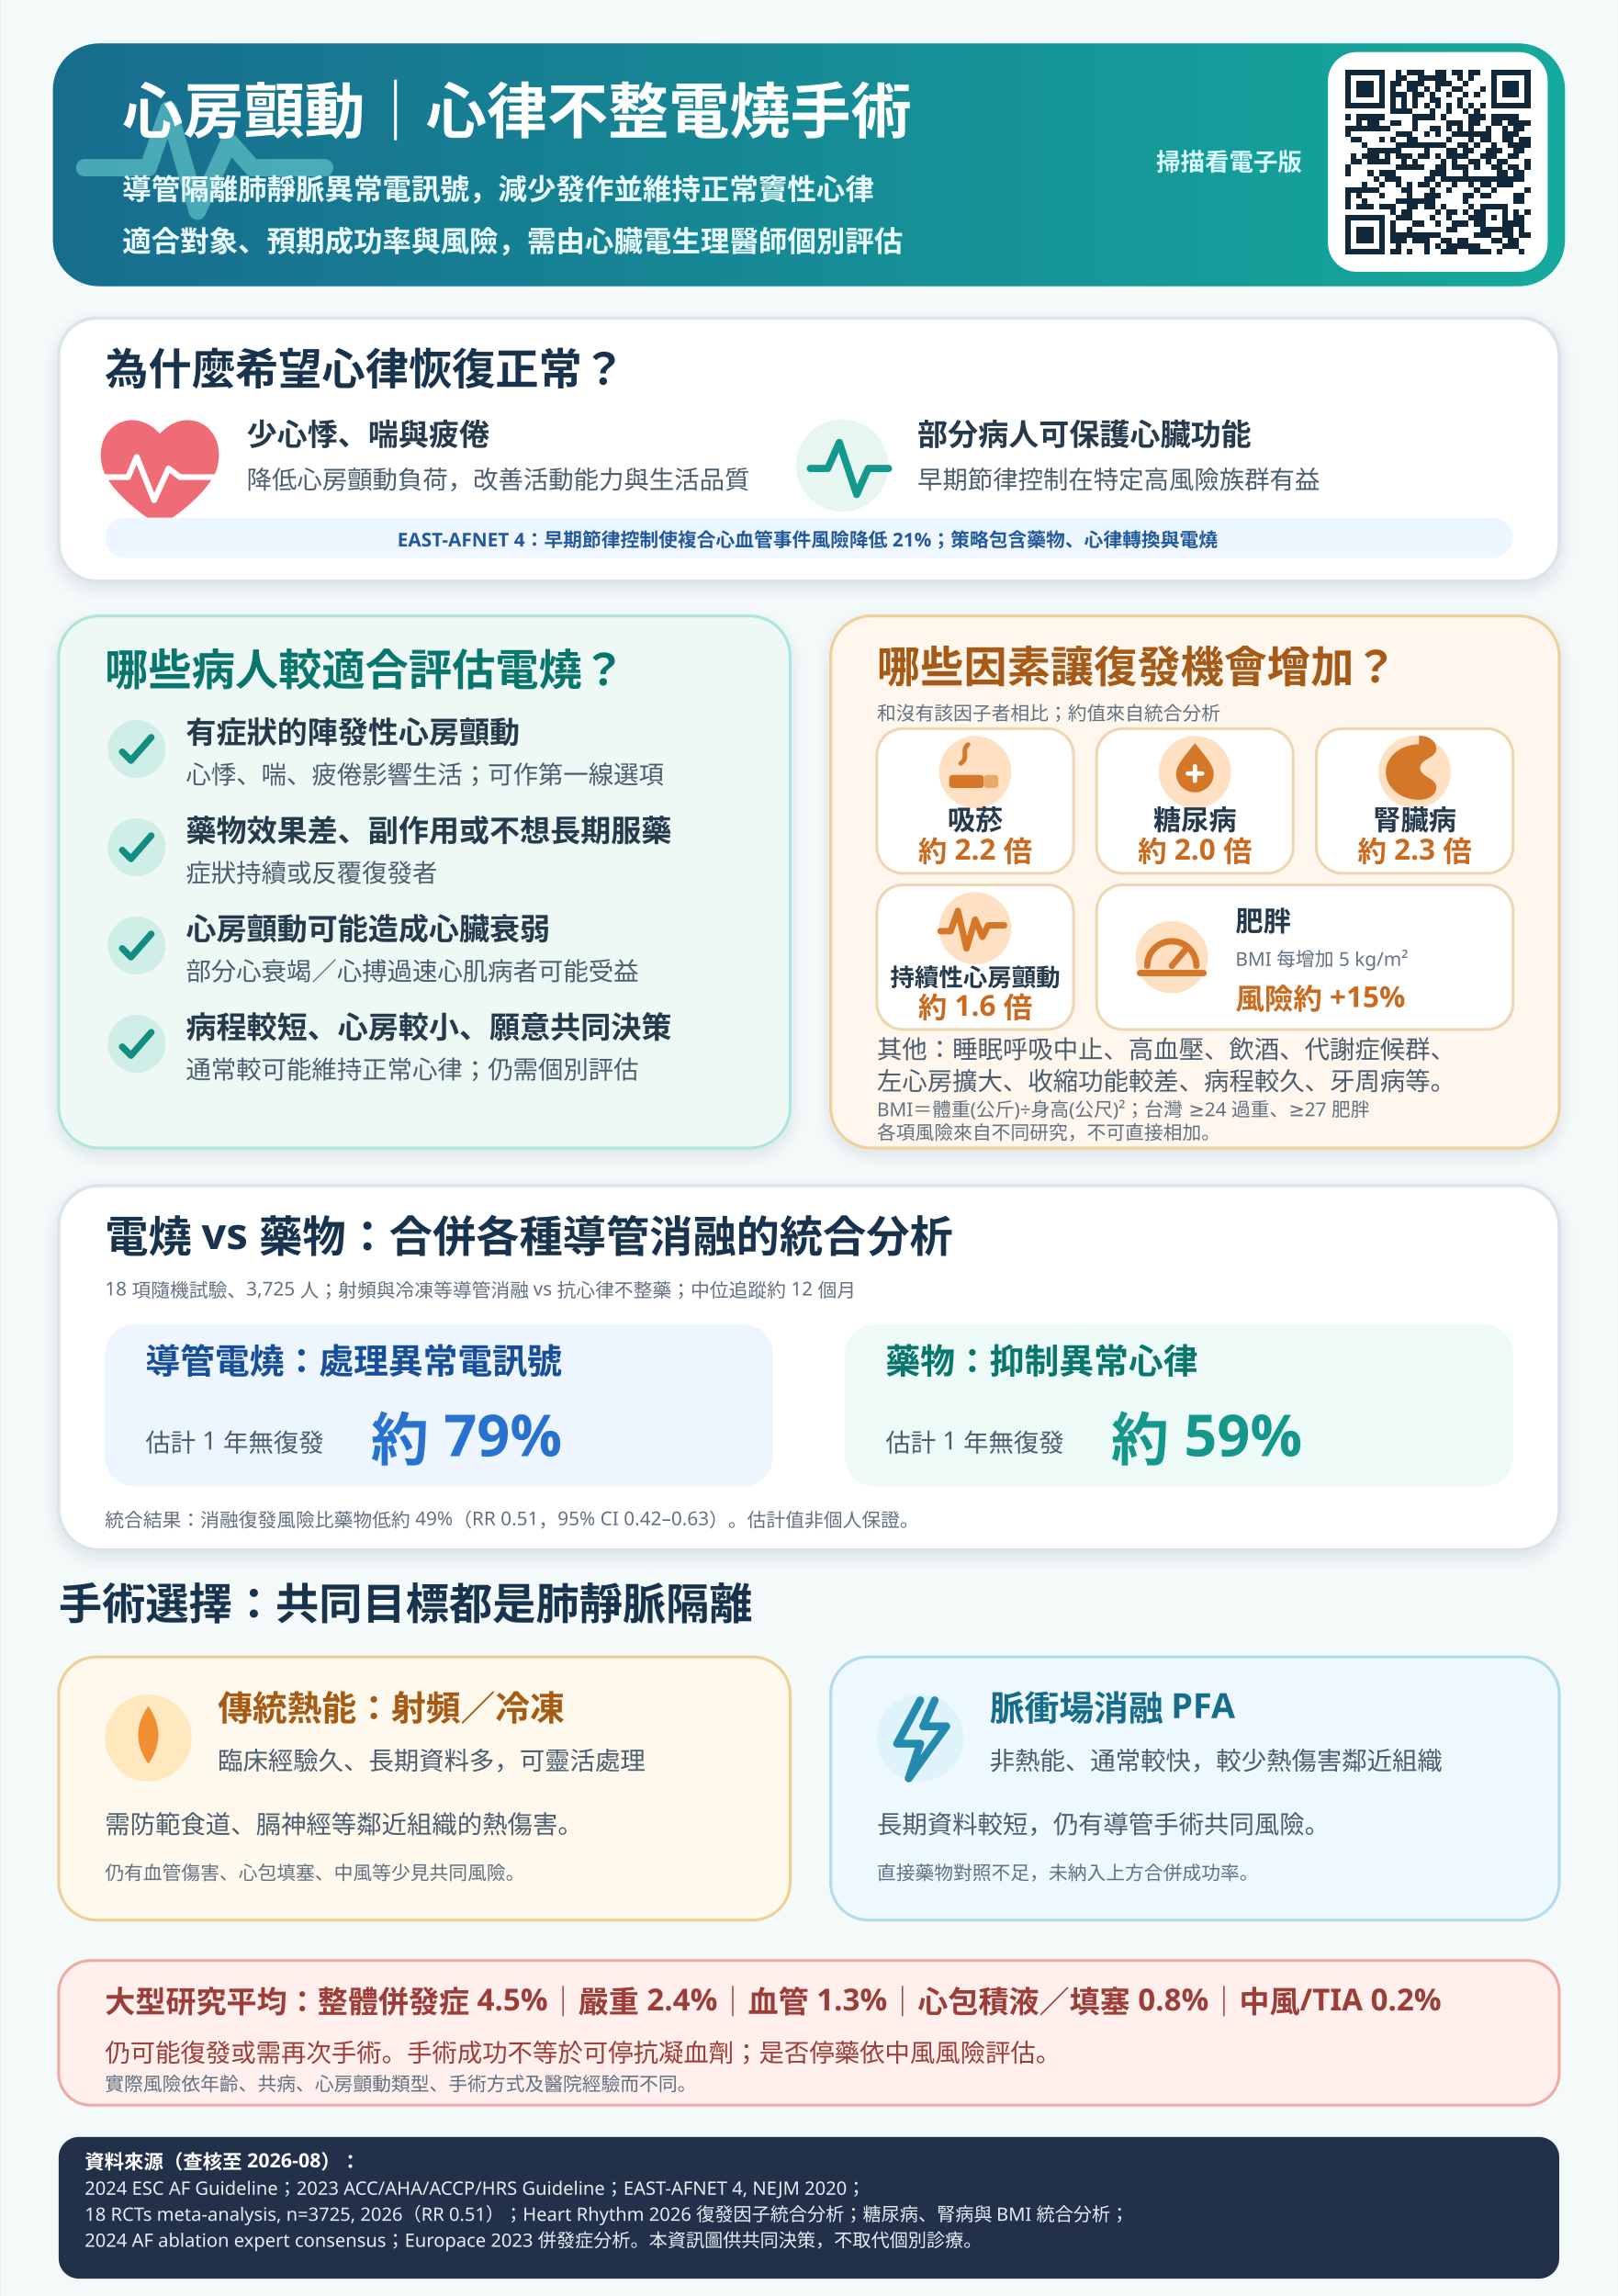
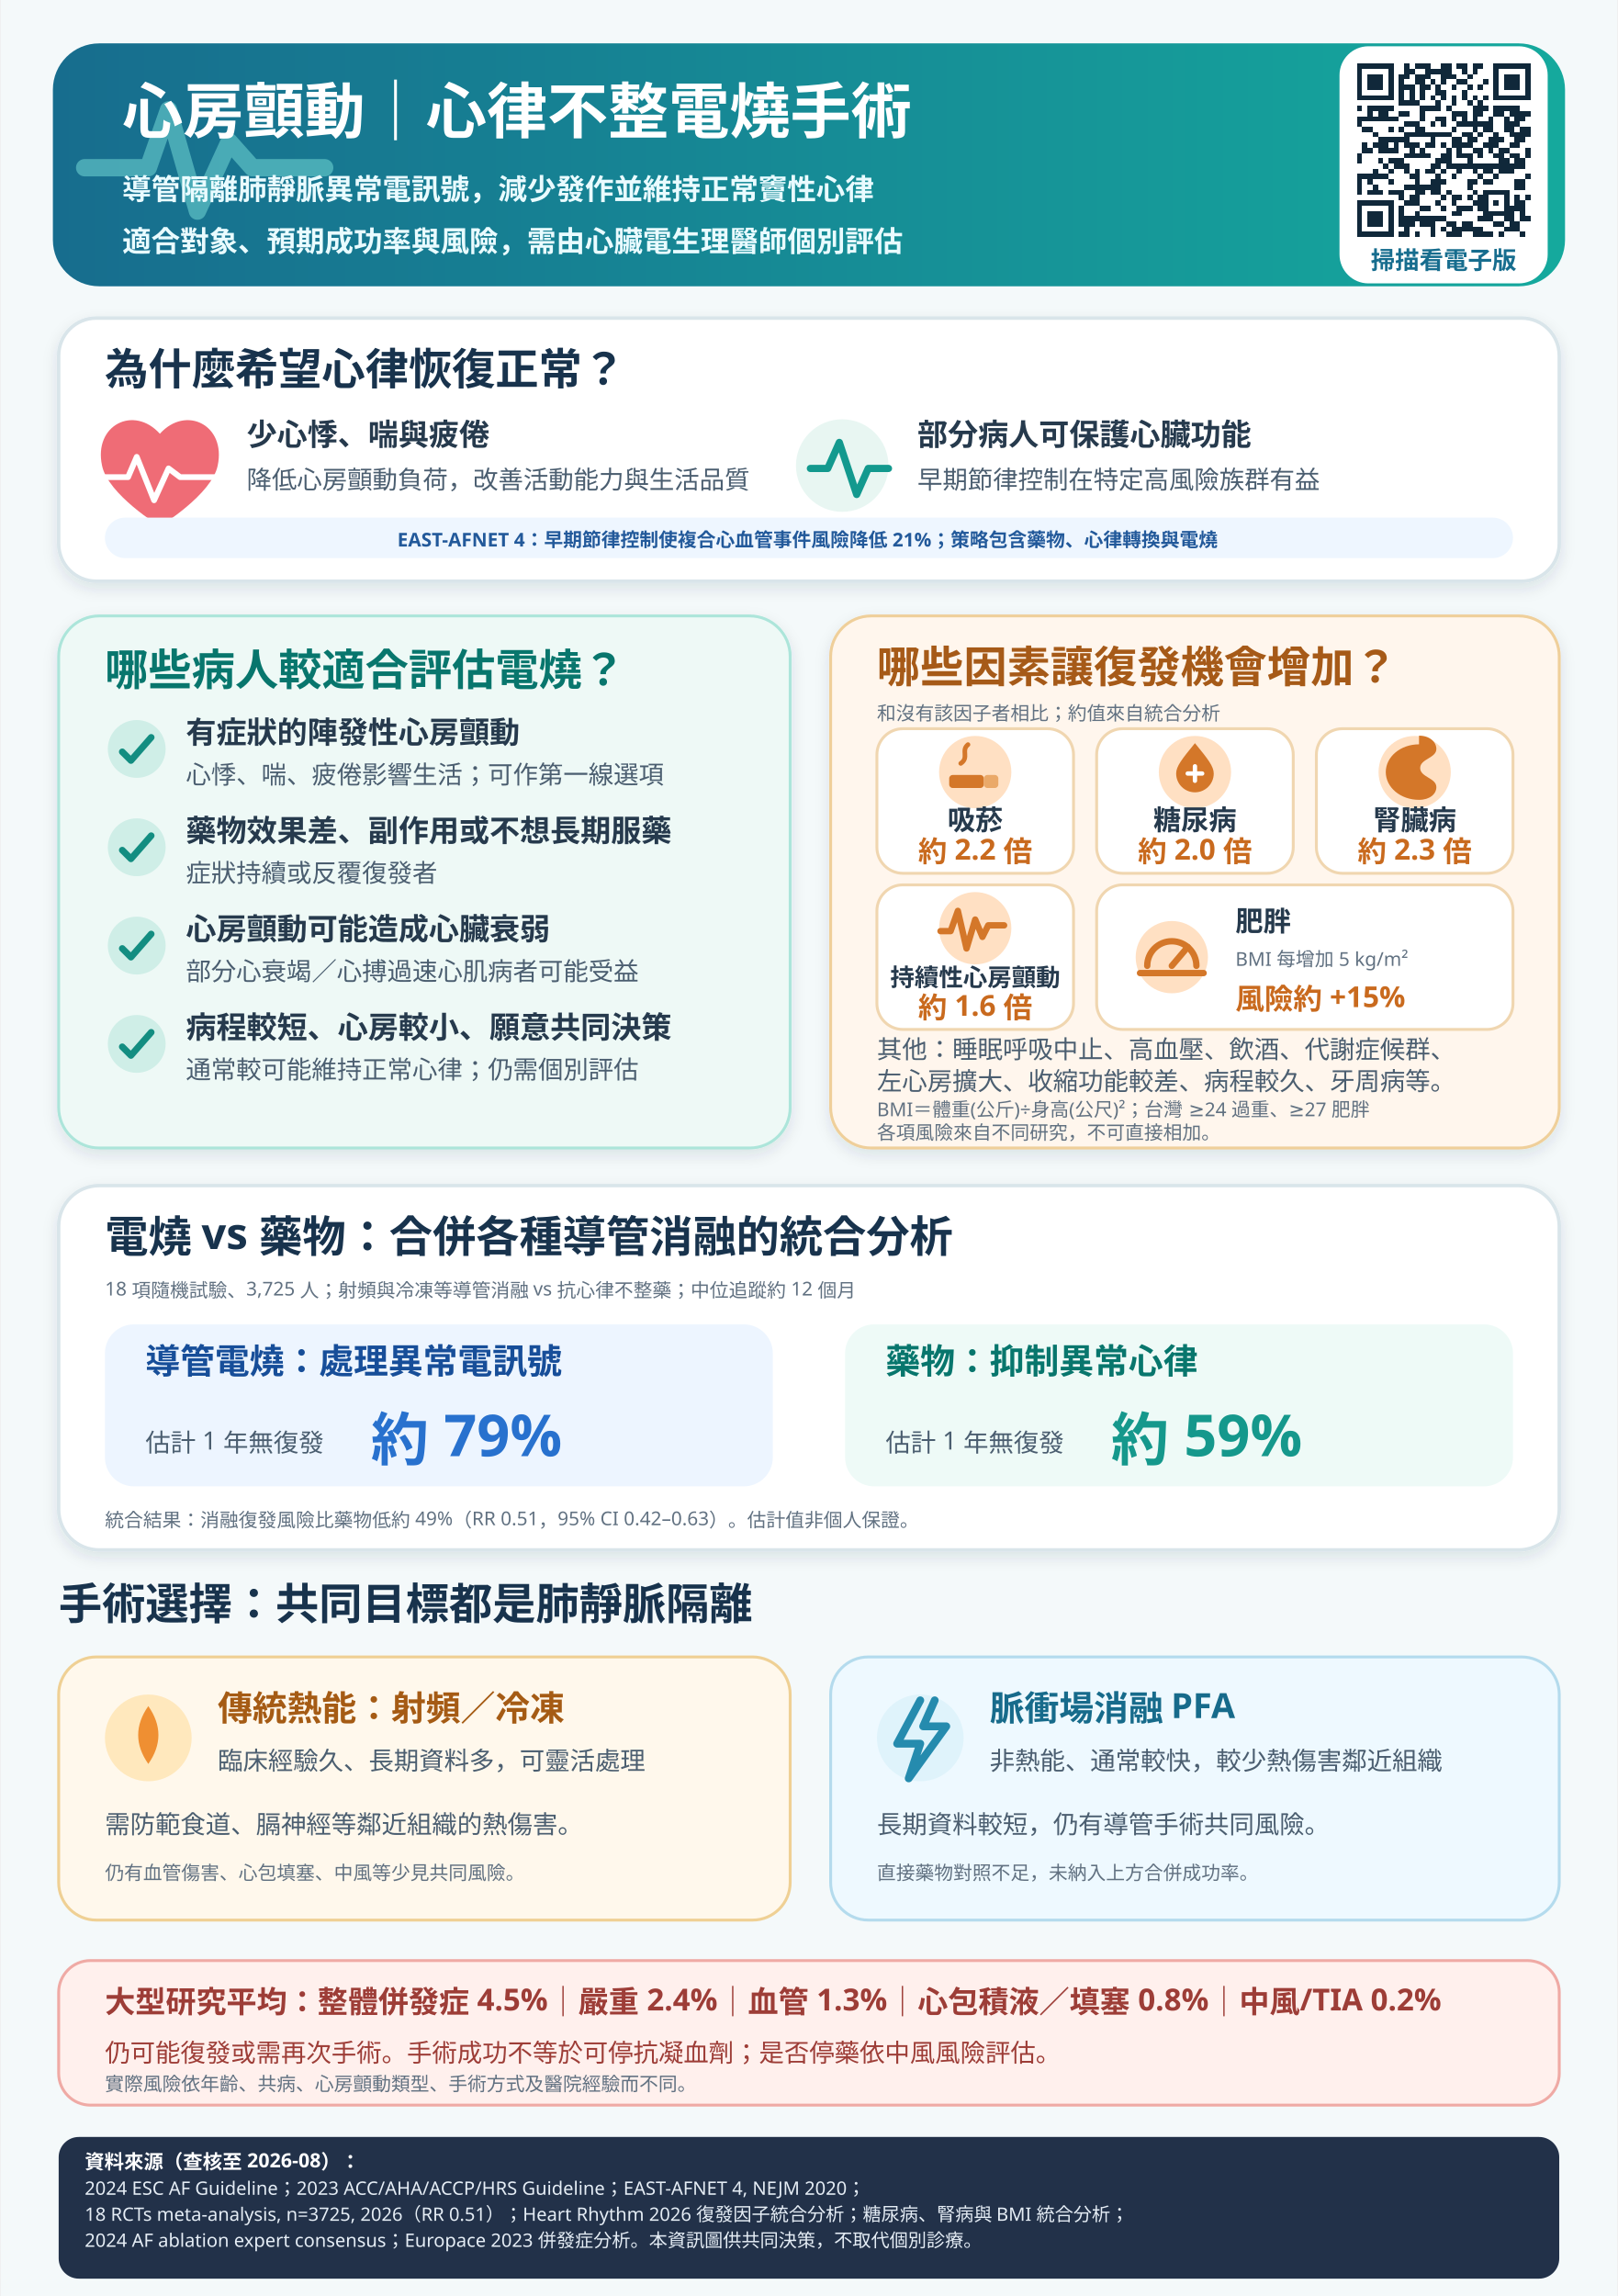
<svg xmlns="http://www.w3.org/2000/svg" width="148mm" height="210mm" viewBox="0 0 559 794">
  <defs>
    <style>.t{font:700 21px 'Microsoft JhengHei','Noto Sans TC',sans-serif;fill:white}.st{font:600 10px 'Microsoft JhengHei','Noto Sans TC',sans-serif;fill:#e9fbff}.h{font:700 15px 'Microsoft JhengHei','Noto Sans TC',sans-serif;fill:#18334d}.hh{font:700 12px 'Microsoft JhengHei','Noto Sans TC',sans-serif}.b{font:700 10.5px 'Microsoft JhengHei','Noto Sans TC',sans-serif;fill:#263a4d}.s{font:500 8.7px 'Microsoft JhengHei','Noto Sans TC',sans-serif;fill:#4b5e70}.xs{font:500 6.6px 'Microsoft JhengHei','Noto Sans TC',sans-serif;fill:#617181}.num{font:700 20px 'Microsoft JhengHei','Noto Sans TC',sans-serif}.ib{font:700 9.6px 'Microsoft JhengHei','Noto Sans TC',sans-serif;fill:#263a4d}.iv{font:700 10px 'Microsoft JhengHei','Noto Sans TC',sans-serif;fill:#c96a1e}.line{stroke-linecap:round;stroke-linejoin:round}.card{fill:#fff;stroke:#d9e5ea;stroke-width:1.2}</style>
    <linearGradient id="g" x1="0" x2="1">
      <stop stop-color="#176d8e" />
      <stop offset="1" stop-color="#15a99d" />
    </linearGradient>
    <filter id="sh">
      <feDropShadow dx="0" dy="2" stdDeviation="2.5" flood-color="#18334d" flood-opacity=".11" />
    </filter>
  </defs>
  <rect width="559" height="794" fill="#f4f9fa" />
  <rect x="18" y="15" width="523" height="84" rx="16" fill="url(#g)" />
  <path d="M29 58h22l7-20 10 35 11-24 8 9h25" fill="none" stroke="#7ce2db" stroke-width="6" opacity=".5" class="line" />
  <text x="42" y="46" class="t">心房顫動｜心律不整電燒手術</text>
  <text x="42" y="69" class="st">導管隔離肺靜脈異常電訊號，減少發作並維持正常竇性心律</text>
  <text x="42" y="87" class="st">適合對象、預期成功率與風險，需由心臟電生理醫師個別評估</text>
  <rect x="20" y="110" width="519" height="91" rx="13" class="card" filter="url(#sh)" />
  <text x="36" y="133" class="h">為什麼希望心律恢復正常？</text>
  <g transform="translate(37 144)">
    <path d="M18 6C9-4-5 3-2 17c2 10 20 21 20 21s18-11 20-21C41 3 27-4 18 6z" fill="#ef6c76" />
    <path d="M-1 21h8l3-7 6 15 5-11 4 3h14" fill="none" stroke="#fff" stroke-width="2" class="line" />
    <text x="48" y="10" class="b">少心悸、喘與疲倦</text>
    <text x="48" y="25" class="s">降低心房顫動負荷，改善活動能力與生活品質</text>
  </g>
  <g transform="translate(273 144)">
    <circle cx="18" cy="17" r="16" fill="#e8f6f2" />
    <path d="M7 18h6l4-9 6 18 4-9h7" fill="none" stroke="#13998e" stroke-width="2.5" class="line" />
    <text x="44" y="10" class="b">部分病人可保護心臟功能</text>
    <text x="44" y="25" class="s">早期節律控制在特定高風險族群有益</text>
  </g>
  <rect x="36" y="179" width="487" height="14" rx="7" fill="#eef6ff" />
  <text x="279" y="189" text-anchor="middle" class="xs" style="font-weight:700;fill:#22599a">EAST-AFNET 4：早期節律控制使複合心血管事件風險降低 21%；策略包含藥物、心律轉換與電燒</text>
  <rect x="20" y="213" width="253" height="184" rx="14" fill="#eef9f6" stroke="#ace5da" filter="url(#sh)" />
  <text x="36" y="237" class="h" style="fill:#08766d">哪些病人較適合評估電燒？</text>
  <g transform="translate(37 249)">
    <circle cx="10" cy="10" r="10" fill="#cfeee7" />
    <path d="M5 11l3 3 7-8" fill="none" stroke="#138d81" stroke-width="2.3" class="line" />
    <text x="27" y="8" class="b">有症狀的陣發性心房顫動</text>
    <text x="27" y="22" class="s">心悸、喘、疲倦影響生活；可作第一線選項</text>
  </g>
  <g transform="translate(37 283)">
    <circle cx="10" cy="10" r="10" fill="#cfeee7" />
    <path d="M5 11l3 3 7-8" fill="none" stroke="#138d81" stroke-width="2.3" class="line" />
    <text x="27" y="8" class="b">藥物效果差、副作用或不想長期服藥</text>
    <text x="27" y="22" class="s">症狀持續或反覆復發者</text>
  </g>
  <g transform="translate(37 317)">
    <circle cx="10" cy="10" r="10" fill="#cfeee7" />
    <path d="M5 11l3 3 7-8" fill="none" stroke="#138d81" stroke-width="2.3" class="line" />
    <text x="27" y="8" class="b">心房顫動可能造成心臟衰弱</text>
    <text x="27" y="22" class="s">部分心衰竭／心搏過速心肌病者可能受益</text>
  </g>
  <g transform="translate(37 351)">
    <circle cx="10" cy="10" r="10" fill="#cfeee7" />
    <path d="M5 11l3 3 7-8" fill="none" stroke="#138d81" stroke-width="2.3" class="line" />
    <text x="27" y="8" class="b">病程較短、心房較小、願意共同決策</text>
    <text x="27" y="22" class="s">通常較可能維持正常心律；仍需個別評估</text>
  </g>
  <rect x="287" y="213" width="252" height="184" rx="14" fill="#fff6ed" stroke="#efcf9a" filter="url(#sh)" />
  <text x="303" y="236" class="h" style="fill:#a65a18">哪些因素讓復發機會增加？</text>
  <text x="303" y="249" class="xs">和沒有該因子者相比；約值來自統合分析</text>
  <g transform="translate(303 252)">
    <rect width="68" height="50" rx="9" fill="#fff" stroke="#f0d6b0" />
    <circle cx="34" cy="15" r="12.5" fill="#ffe0c3" />
    <rect x="25" y="16" width="12" height="4.5" rx="1.2" fill="#d47729" />
    <rect x="37" y="16" width="5" height="4.5" rx="1.2" fill="#eaa969" />
    <path d="M29 12c3-2 0-4.5 2.5-6.5" fill="none" stroke="#d47729" stroke-width="1.6" class="line" />
    <text x="34" y="35" text-anchor="middle" class="ib">吸菸</text>
    <text x="34" y="46" text-anchor="middle" class="iv">約 2.2 倍</text>
  </g>
  <g transform="translate(379 252)">
    <rect width="68" height="50" rx="9" fill="#fff" stroke="#f0d6b0" />
    <circle cx="34" cy="15" r="12.5" fill="#ffe0c3" />
    <path d="M34 5c4.5 5.5 6.5 8 6.5 10.5a6.5 6.5 0 0 1-13 0C27.5 13 29.5 10.5 34 5z" fill="#d47729" />
    <path d="M31.5 15.5h5M34 13v5" stroke="#fff" stroke-width="1.5" class="line" />
    <text x="34" y="35" text-anchor="middle" class="ib">糖尿病</text>
    <text x="34" y="46" text-anchor="middle" class="iv">約 2.0 倍</text>
  </g>
  <g transform="translate(455 252)">
    <rect width="68" height="50" rx="9" fill="#fff" stroke="#f0d6b0" />
    <circle cx="34" cy="15" r="12.5" fill="#ffe0c3" />
    <path d="M35.5 5.4c-6.4 0-11.5 4.3-11.5 9.6s5.1 9.6 11.5 9.6c3.7 0 6-2 6-4.4 0-3.2-5.6-3.4-5.6-6.6 0-3.2 5.6-3.4 5.6-6.6 0-2.4-2.3-4.6-6-4.6z" fill="#d47729" />
    <text x="34" y="35" text-anchor="middle" class="ib">腎臟病</text>
    <text x="34" y="46" text-anchor="middle" class="iv">約 2.3 倍</text>
  </g>
  <g transform="translate(303 306)">
    <rect width="68" height="50" rx="9" fill="#fff" stroke="#f0d6b0" />
    <circle cx="34" cy="15" r="12.5" fill="#ffe0c3" />
    <path d="M22 16h3.5l2.5-7 3 13 3-10 2.5 6 2-4h5.5" fill="none" stroke="#d47729" stroke-width="2.2" class="line" />
    <text x="34" y="35" text-anchor="middle" class="ib" style="font-size:8.4px">持續性心房顫動</text>
    <text x="34" y="46" text-anchor="middle" class="iv">約 1.6 倍</text>
  </g>
  <g transform="translate(379 306)">
    <rect width="144" height="50" rx="9" fill="#fff" stroke="#f0d6b0" />
    <circle cx="26" cy="25" r="12.5" fill="#ffe0c3" />
    <path d="M17.5 28a8.5 8.5 0 0 1 17 0" fill="none" stroke="#d47729" stroke-width="2.2" class="line" />
    <path d="M26 28l5.5-6.5" fill="none" stroke="#d47729" stroke-width="2.2" class="line" />
    <path d="M15 30.5h22" fill="none" stroke="#d47729" stroke-width="2.2" class="line" />
    <text x="48" y="16" class="ib">肥胖</text>
    <text x="48" y="28" class="xs">BMI 每增加 5 kg/m²</text>
    <text x="48" y="43" class="iv">風險約 +15%</text>
  </g>
  <text x="303" y="366" class="s">其他：睡眠呼吸中止、高血壓、飲酒、代謝症候群、</text>
  <text x="303" y="377" class="s">左心房擴大、收縮功能較差、病程較久、牙周病等。</text>
  <text x="303" y="386" class="xs">BMI＝體重(公斤)÷身高(公尺)²；台灣 ≥24 過重、≥27 肥胖</text>
  <text x="303" y="394" class="xs">各項風險來自不同研究，不可直接相加。</text>
  <rect x="20" y="410" width="519" height="126" rx="14" class="card" filter="url(#sh)" />
  <text x="36" y="433" class="h">電燒 vs 藥物：合併各種導管消融的統合分析</text>
  <text x="36" y="448" class="xs">18 項隨機試驗、3,725 人；射頻與冷凍等導管消融 vs 抗心律不整藥；中位追蹤約 12 個月</text>
  <rect x="36" y="458" width="231" height="56" rx="10" fill="#edf5ff" />
  <rect x="292" y="458" width="231" height="56" rx="10" fill="#eefaf7" />
  <text x="50" y="475" class="hh" style="fill:#174e99">導管電燒：處理異常電訊號</text>
  <text x="50" y="502" class="s">估計 1 年無復發</text>
  <text x="128" y="505" class="num" style="fill:#2871ce">約 79%</text>
  <text x="306" y="475" class="hh" style="fill:#08766d">藥物：抑制異常心律</text>
  <text x="306" y="502" class="s">估計 1 年無復發</text>
  <text x="384" y="505" class="num" style="fill:#15988c">約 59%</text>
  <text x="36" y="528" class="xs">統合結果：消融復發風險比藥物低約 49%（RR 0.51，95% CI 0.42–0.63）。估計值非個人保證。</text>
  <text x="20" y="560" class="h">手術選擇：共同目標都是肺靜脈隔離</text>
  <rect x="20" y="573" width="253" height="91" rx="13" fill="#fff8ec" stroke="#efd094" />
  <g transform="translate(35 585)">
    <circle cx="16" cy="16" r="15" fill="#ffe8bd" />
    <path d="M16 5q-7 10 0 20q7-10 0-20z" fill="#ef8f32" />
    <text x="40" y="10" class="hh" style="fill:#a55b14">傳統熱能：射頻／冷凍</text>
    <text x="40" y="27" class="s">臨床經驗久、長期資料多，可靈活處理</text>
  </g>
  <text x="36" y="634" class="s">需防範食道、膈神經等鄰近組織的熱傷害。</text>
  <text x="36" y="650" class="xs">仍有血管傷害、心包填塞、中風等少見共同風險。</text>
  <rect x="287" y="573" width="252" height="91" rx="13" fill="#eef9ff" stroke="#b4dbed" />
  <g transform="translate(302 585)">
    <circle cx="16" cy="16" r="15" fill="#dff3fb" />
    <path d="M16 3L8 18h8l-4 12 13-18h-8l4-9" fill="none" stroke="#258bae" stroke-width="2.7" class="line" />
    <text x="40" y="10" class="hh" style="fill:#176b8b">脈衝場消融 PFA</text>
    <text x="40" y="27" class="s">非熱能、通常較快，較少熱傷害鄰近組織</text>
  </g>
  <text x="303" y="634" class="s">長期資料較短，仍有導管手術共同風險。</text>
  <text x="303" y="650" class="xs">直接藥物對照不足，未納入上方合併成功率。</text>
  <rect x="20" y="678" width="519" height="50" rx="11" fill="#fff0ed" stroke="#efaaa5" />
  <text x="36" y="696" class="b" style="fill:#9d3d37">大型研究平均：整體併發症 4.5%｜嚴重 2.4%｜血管 1.3%｜心包積液／填塞 0.8%｜中風/TIA 0.2%</text>
  <text x="36" y="713" class="s" style="fill:#9d3d37">仍可能復發或需再次手術。手術成功不等於可停抗凝血劑；是否停藥依中風風險評估。</text>
  <text x="36" y="723" class="xs">實際風險依年齡、共病、心房顫動類型、手術方式及醫院經驗而不同。</text>
  <rect x="20" y="739" width="519" height="49" rx="7" fill="#223149" />
  <text x="29" y="750" style="font:700 6.8px 'Microsoft JhengHei',sans-serif;fill:#fff">資料來源（查核至 2026-08）：</text>
  <text x="29" y="759" style="font:500 6.4px 'Microsoft JhengHei',sans-serif;fill:#e5edf5">2024 ESC AF Guideline；2023 ACC/AHA/ACCP/HRS Guideline；EAST-AFNET 4, NEJM 2020；</text>
  <text x="29" y="768" style="font:500 6.4px 'Microsoft JhengHei',sans-serif;fill:#e5edf5">18 RCTs meta-analysis, n=3725, 2026（RR 0.51）；Heart Rhythm 2026 復發因子統合分析；糖尿病、腎病與 BMI 統合分析；</text>
  <text x="29" y="777" style="font:500 6.4px 'Microsoft JhengHei',sans-serif;fill:#e5edf5">2024 AF ablation expert consensus；Europace 2023 併發症分析。本資訊圖供共同決策，不取代個別診療。</text>
  <g id="qr">
-     <text x="450" y="59" text-anchor="end" style="font:700 8.4px 'Microsoft JhengHei','Noto Sans TC',sans-serif;fill:#d8fbff">掃描看電子版</text>
-     <rect x="459" y="18" width="76" height="76" rx="10" fill="#fff" stroke="none" />
-     <g transform="translate(465 24) scale(1.939394)" shape-rendering="crispEdges">
+     <rect x="463" y="16" width="72" height="82" rx="10" fill="#fff" stroke="none" />
+     <g transform="translate(469 22) scale(1.818182)" shape-rendering="crispEdges">
      <path d="M0 0h7v1h-7zM9 0h1v1h-1zM11 0h3v1h-3zM16 0h2v1h-2zM19 0h2v1h-2zM22 0h2v1h-2zM26 0h7v1h-7zM0 1h1v1h-1zM6 1h1v1h-1zM9 1h2v1h-2zM13 1h5v1h-5zM20 1h1v1h-1zM22 1h1v1h-1zM26 1h1v1h-1zM32 1h1v1h-1zM0 2h1v1h-1zM2 2h3v1h-3zM6 2h1v1h-1zM8 2h2v1h-2zM11 2h3v1h-3zM16 2h3v1h-3zM21 2h1v1h-1zM26 2h1v1h-1zM28 2h3v1h-3zM32 2h1v1h-1zM0 3h1v1h-1zM2 3h3v1h-3zM6 3h1v1h-1zM8 3h1v1h-1zM11 3h2v1h-2zM14 3h1v1h-1zM16 3h1v1h-1zM19 3h2v1h-2zM24 3h1v1h-1zM26 3h1v1h-1zM28 3h3v1h-3zM32 3h1v1h-1zM0 4h1v1h-1zM2 4h3v1h-3zM6 4h1v1h-1zM8 4h3v1h-3zM12 4h2v1h-2zM15 4h1v1h-1zM18 4h1v1h-1zM21 4h1v1h-1zM23 4h1v1h-1zM26 4h1v1h-1zM28 4h3v1h-3zM32 4h1v1h-1zM0 5h1v1h-1zM6 5h1v1h-1zM8 5h1v1h-1zM10 5h1v1h-1zM12 5h1v1h-1zM15 5h2v1h-2zM20 5h1v1h-1zM26 5h1v1h-1zM32 5h1v1h-1zM0 6h7v1h-7zM8 6h1v1h-1zM10 6h1v1h-1zM12 6h1v1h-1zM14 6h1v1h-1zM16 6h1v1h-1zM18 6h1v1h-1zM20 6h1v1h-1zM22 6h1v1h-1zM24 6h1v1h-1zM26 6h7v1h-7zM8 7h4v1h-4zM15 7h1v1h-1zM18 7h1v1h-1zM21 7h1v1h-1zM23 7h1v1h-1zM0 8h1v1h-1zM2 8h5v1h-5zM12 8h4v1h-4zM17 8h1v1h-1zM22 8h3v1h-3zM26 8h5v1h-5zM2 9h1v1h-1zM4 9h2v1h-2zM8 9h2v1h-2zM12 9h1v1h-1zM18 9h3v1h-3zM22 9h2v1h-2zM26 9h2v1h-2zM29 9h4v1h-4zM0 10h8v1h-8zM12 10h1v1h-1zM15 10h2v1h-2zM18 10h1v1h-1zM20 10h1v1h-1zM22 10h1v1h-1zM25 10h1v1h-1zM28 10h1v1h-1zM30 10h2v1h-2zM0 11h1v1h-1zM9 11h3v1h-3zM14 11h1v1h-1zM16 11h1v1h-1zM19 11h7v1h-7zM28 11h3v1h-3zM1 12h2v1h-2zM6 12h1v1h-1zM8 12h1v1h-1zM11 12h2v1h-2zM18 12h1v1h-1zM22 12h1v1h-1zM24 12h2v1h-2zM28 12h2v1h-2zM31 12h2v1h-2zM3 13h1v1h-1zM9 13h9v1h-9zM20 13h2v1h-2zM23 13h1v1h-1zM26 13h1v1h-1zM29 13h4v1h-4zM4 14h6v1h-6zM14 14h1v1h-1zM18 14h2v1h-2zM21 14h2v1h-2zM25 14h3v1h-3zM30 14h2v1h-2zM1 15h1v1h-1zM3 15h3v1h-3zM7 15h1v1h-1zM9 15h3v1h-3zM13 15h2v1h-2zM16 15h1v1h-1zM18 15h4v1h-4zM24 15h3v1h-3zM29 15h2v1h-2zM1 16h2v1h-2zM4 16h4v1h-4zM10 16h1v1h-1zM12 16h1v1h-1zM17 16h1v1h-1zM19 16h1v1h-1zM22 16h2v1h-2zM25 16h1v1h-1zM27 16h2v1h-2zM32 16h1v1h-1zM0 17h1v1h-1zM9 17h5v1h-5zM16 17h2v1h-2zM19 17h3v1h-3zM23 17h1v1h-1zM26 17h2v1h-2zM29 17h2v1h-2zM32 17h1v1h-1zM0 18h1v1h-1zM4 18h1v1h-1zM6 18h3v1h-3zM15 18h3v1h-3zM21 18h1v1h-1zM27 18h2v1h-2zM30 18h2v1h-2zM5 19h1v1h-1zM7 19h3v1h-3zM14 19h2v1h-2zM17 19h15v1h-15zM3 20h1v1h-1zM6 20h1v1h-1zM9 20h1v1h-1zM11 20h1v1h-1zM13 20h2v1h-2zM16 20h1v1h-1zM19 20h1v1h-1zM22 20h1v1h-1zM24 20h2v1h-2zM27 20h3v1h-3zM0 21h6v1h-6zM10 21h2v1h-2zM15 21h1v1h-1zM18 21h1v1h-1zM23 21h1v1h-1zM26 21h1v1h-1zM32 21h1v1h-1zM0 22h1v1h-1zM2 22h1v1h-1zM6 22h1v1h-1zM11 22h1v1h-1zM14 22h3v1h-3zM21 22h2v1h-2zM24 22h2v1h-2zM30 22h2v1h-2zM0 23h1v1h-1zM3 23h1v1h-1zM9 23h7v1h-7zM21 23h1v1h-1zM30 23h2v1h-2zM0 24h1v1h-1zM2 24h3v1h-3zM6 24h3v1h-3zM11 24h2v1h-2zM14 24h2v1h-2zM17 24h1v1h-1zM22 24h1v1h-1zM24 24h5v1h-5zM8 25h1v1h-1zM10 25h2v1h-2zM16 25h1v1h-1zM18 25h2v1h-2zM21 25h1v1h-1zM23 25h2v1h-2zM28 25h1v1h-1zM30 25h1v1h-1zM32 25h1v1h-1zM0 26h7v1h-7zM9 26h3v1h-3zM15 26h1v1h-1zM18 26h1v1h-1zM22 26h3v1h-3zM26 26h1v1h-1zM28 26h1v1h-1zM30 26h2v1h-2zM0 27h1v1h-1zM6 27h1v1h-1zM8 27h1v1h-1zM12 27h2v1h-2zM16 27h1v1h-1zM19 27h3v1h-3zM23 27h2v1h-2zM28 27h4v1h-4zM0 28h1v1h-1zM2 28h3v1h-3zM6 28h1v1h-1zM8 28h1v1h-1zM11 28h1v1h-1zM18 28h2v1h-2zM24 28h6v1h-6zM31 28h1v1h-1zM0 29h1v1h-1zM2 29h3v1h-3zM6 29h1v1h-1zM8 29h9v1h-9zM23 29h3v1h-3zM28 29h2v1h-2zM31 29h2v1h-2zM0 30h1v1h-1zM2 30h3v1h-3zM6 30h1v1h-1zM8 30h3v1h-3zM12 30h3v1h-3zM17 30h2v1h-2zM20 30h2v1h-2zM26 30h2v1h-2zM29 30h2v1h-2zM0 31h1v1h-1zM6 31h1v1h-1zM9 31h1v1h-1zM14 31h1v1h-1zM16 31h1v1h-1zM18 31h6v1h-6zM28 31h3v1h-3zM0 32h7v1h-7zM8 32h2v1h-2zM11 32h1v1h-1zM14 32h1v1h-1zM17 32h3v1h-3zM22 32h4v1h-4zM27 32h1v1h-1zM31 32h1v1h-1z" fill="#10283a" />
    </g>
+     <text x="499" y="93" text-anchor="middle" style="font:700 8.4px 'Microsoft JhengHei','Noto Sans TC',sans-serif;fill:#176d8e">掃描看電子版</text>
  </g>
</svg>
